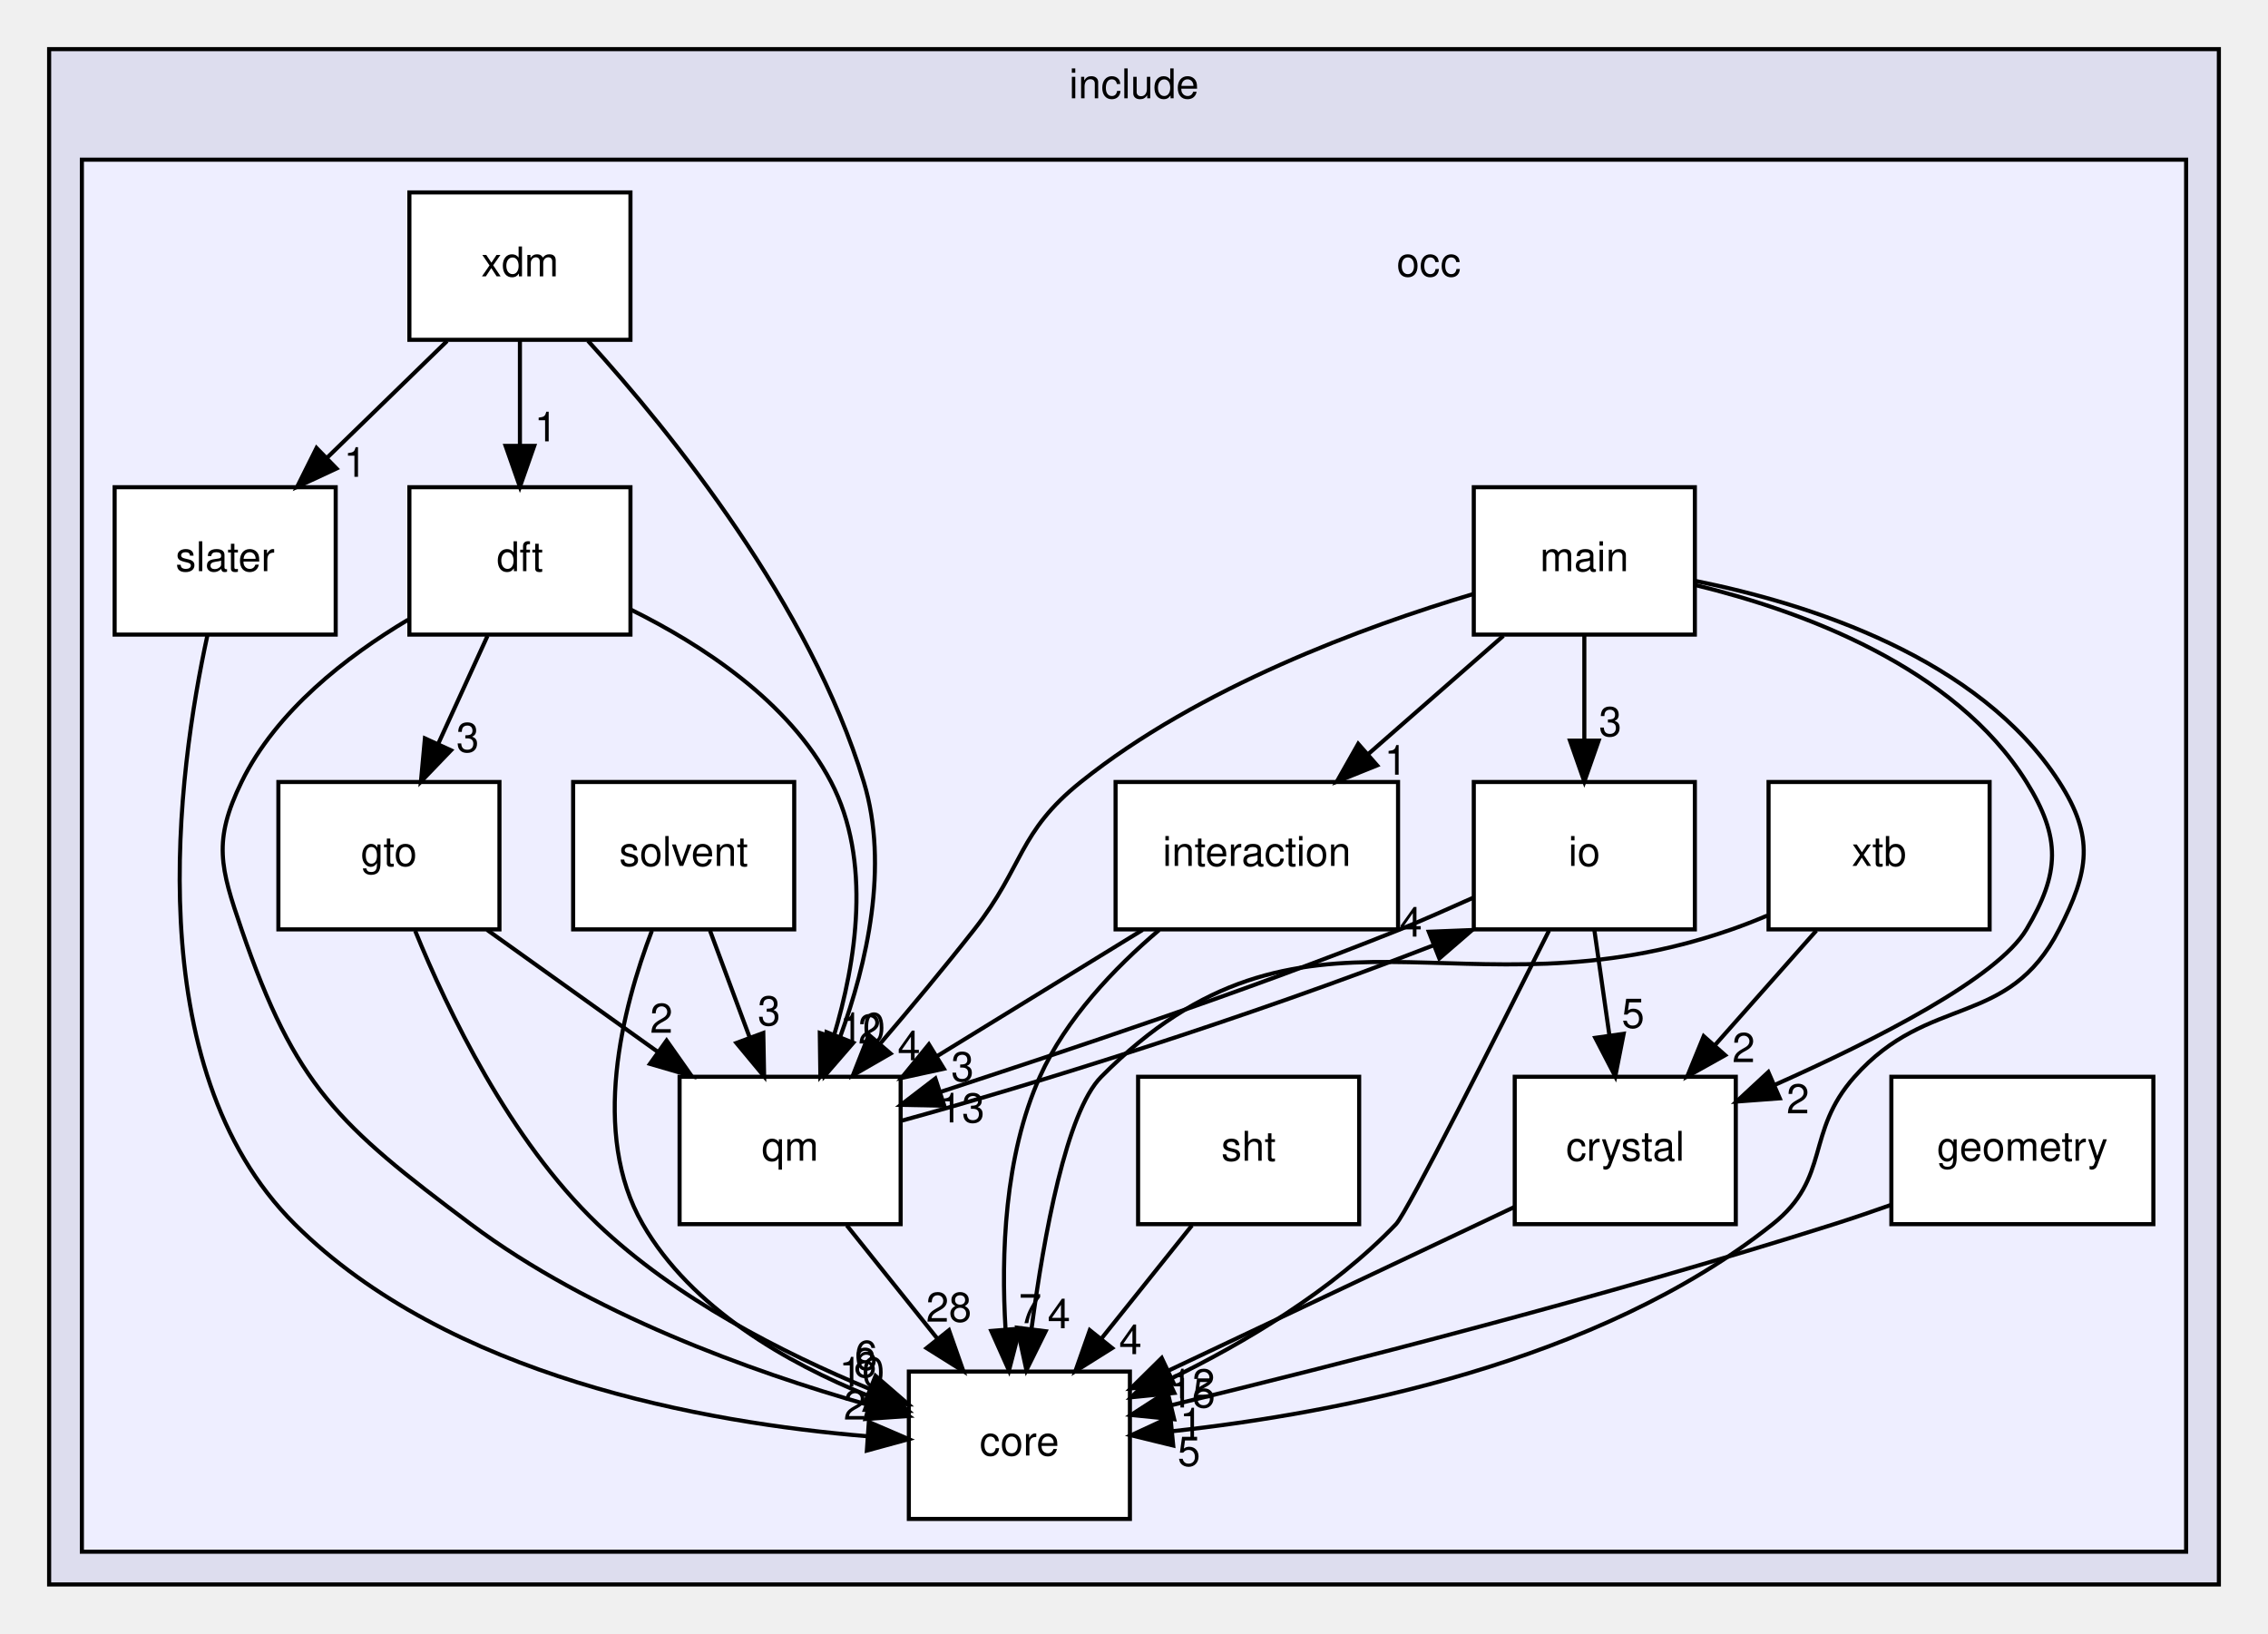
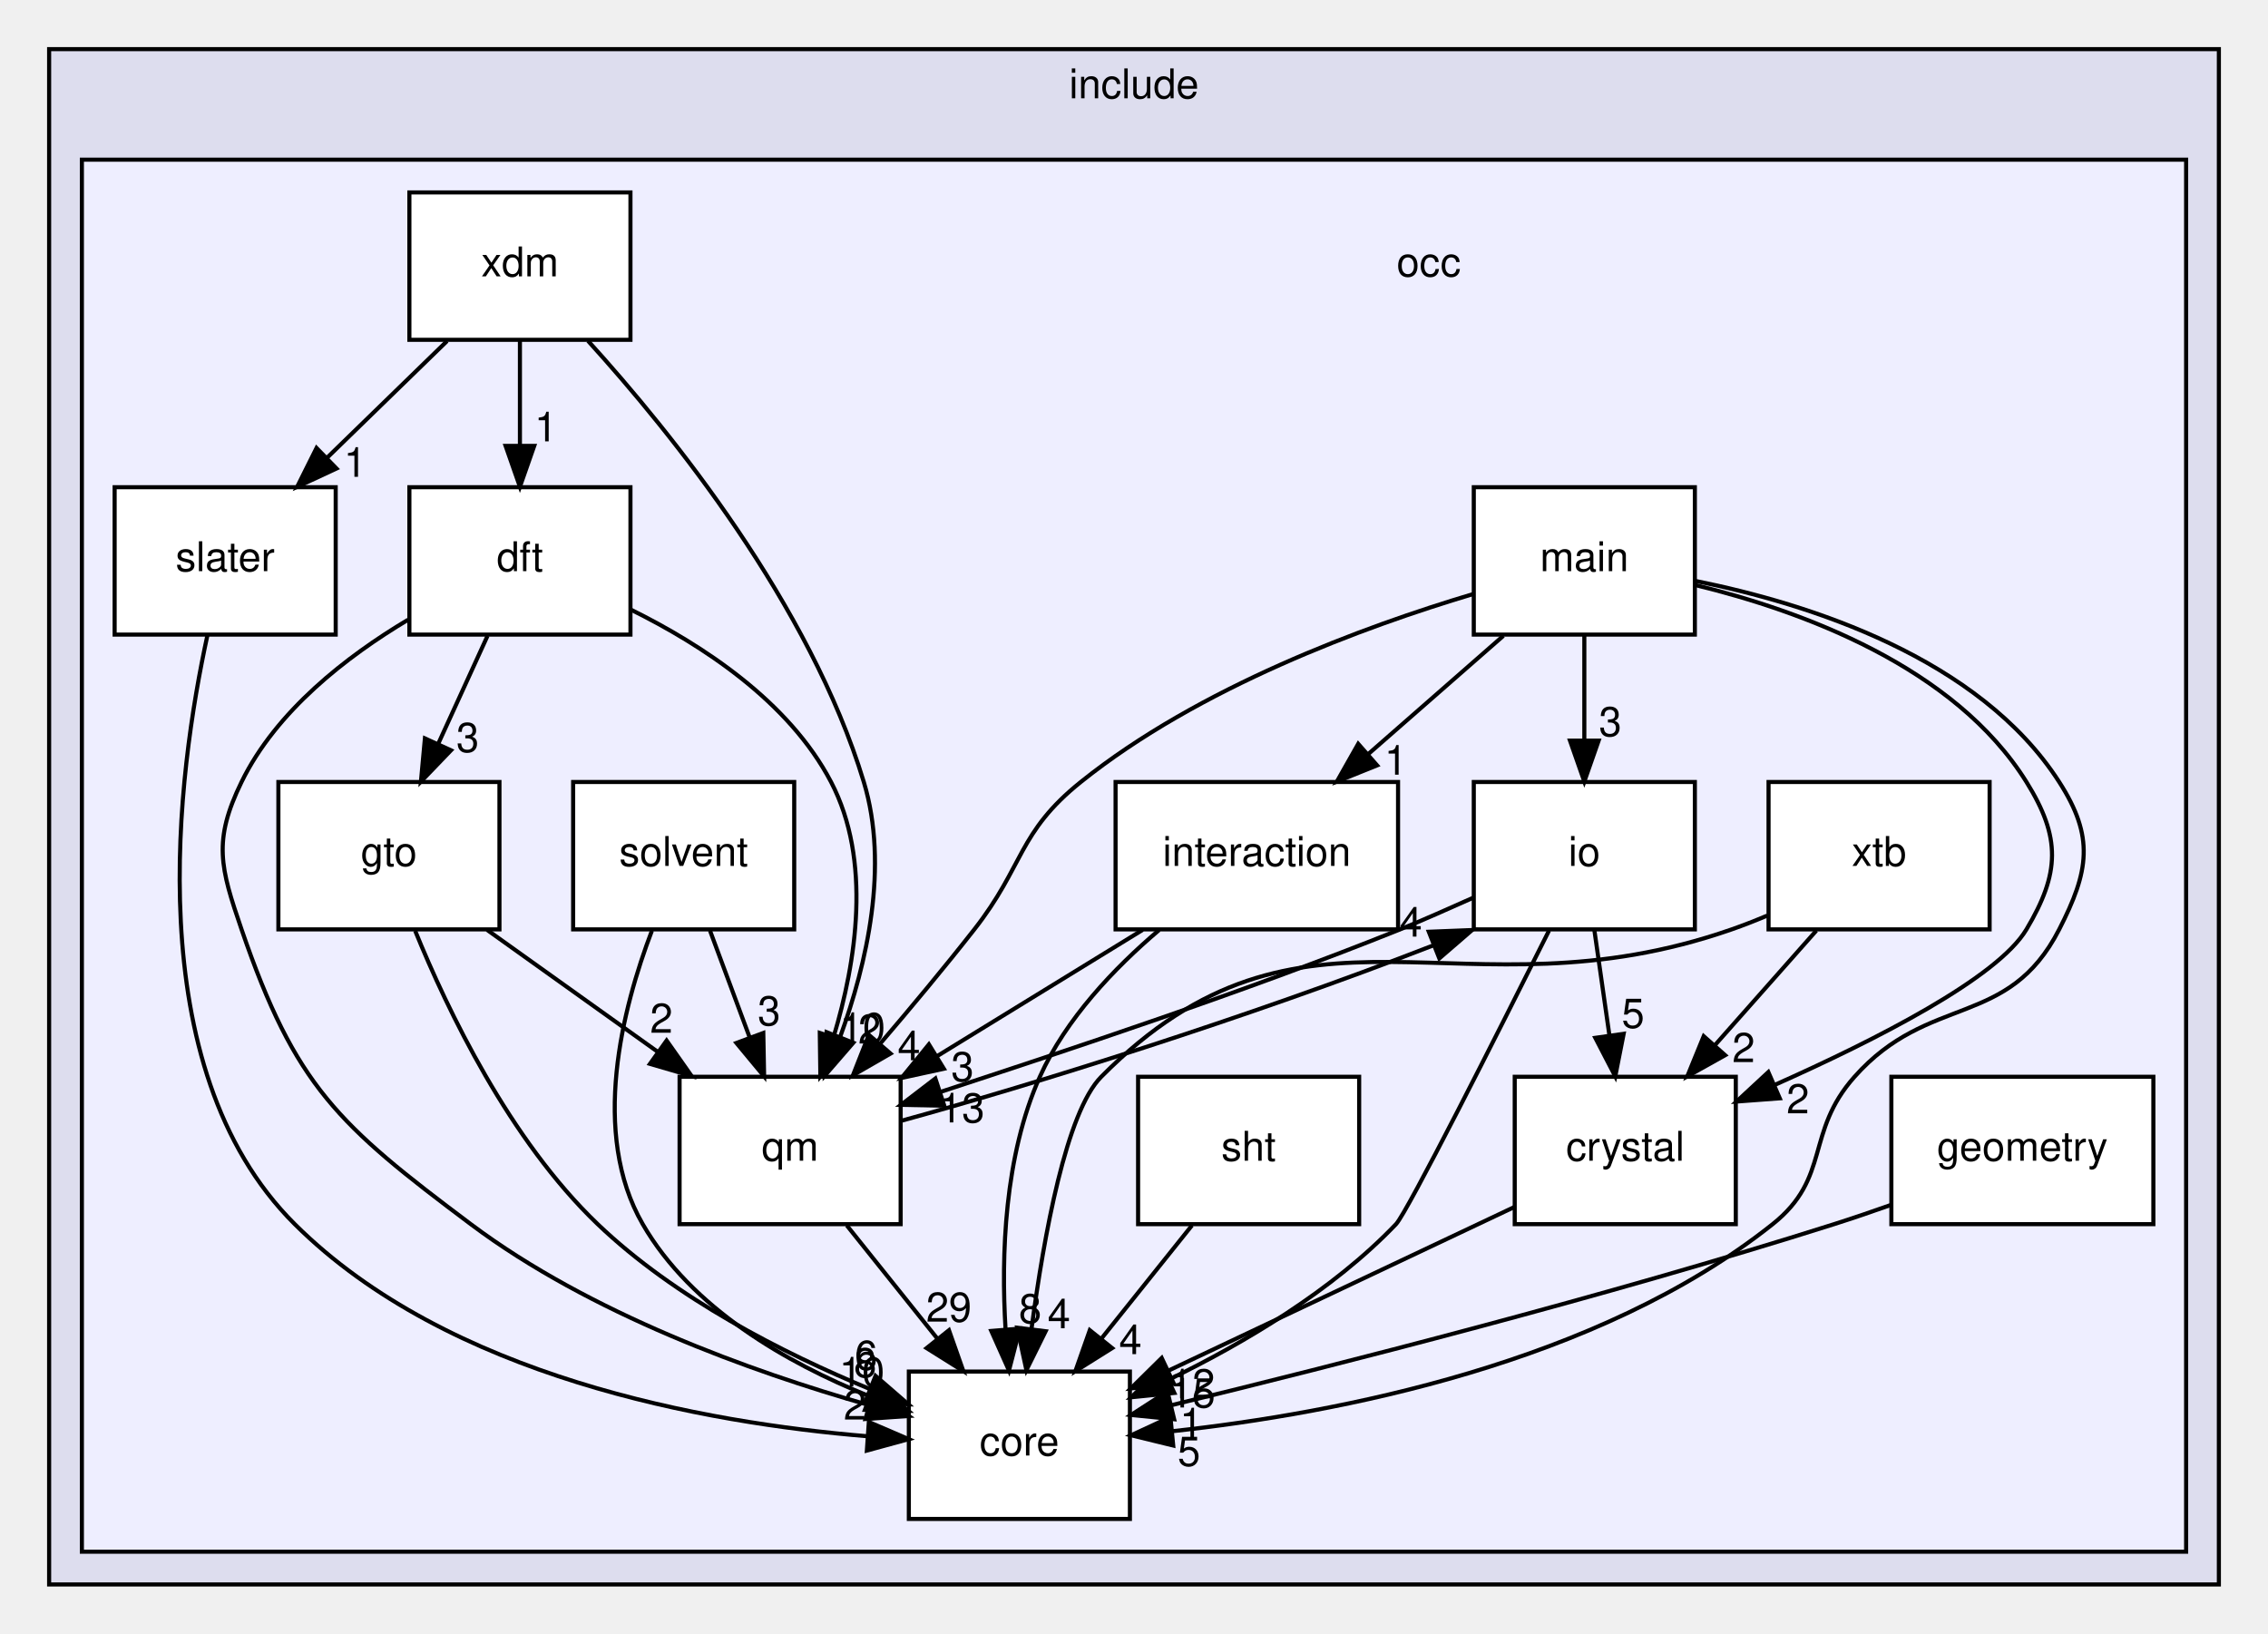
<svg xmlns="http://www.w3.org/2000/svg" xmlns:xlink="http://www.w3.org/1999/xlink" width="554pt" height="399pt" viewBox="0.00 0.00 554.00 399.00">
  <g id="graph0" class="graph" transform="scale(1 1) rotate(0) translate(4 395)">
    <g id="clust1" class="cluster">
      <g id="a_clust1">
        <a xlink:href="dir_d44c64559bbebec7f509842c48db8b23.html" target="_top" xlink:title="include">
          <polygon fill="#ddddee" stroke="black" points="8,-8 8,-383 538,-383 538,-8 8,-8" />
          <text text-anchor="middle" x="273" y="-371" font-family="Helvetica,sans-Serif" font-size="10.00">include</text>
        </a>
      </g>
    </g>
    <g id="clust2" class="cluster">
      <g id="a_clust2">
        <a xlink:href="dir_8b7861ad11e4db9a5e6a6da237b17e56.html" target="_top">
          <polygon fill="#eeeeff" stroke="black" points="16,-16 16,-356 530,-356 530,-16 16,-16" />
        </a>
      </g>
    </g>
    <g id="node1" class="node">
      <text text-anchor="middle" x="345" y="-327.5" font-family="Helvetica,sans-Serif" font-size="10.00">occ</text>
    </g>
    <g id="node2" class="node">
      <g id="a_node2">
        <a xlink:href="dir_a9a9bd00ca35510371062c24de1517b5.html" target="_top" xlink:title="core">
          <polygon fill="white" stroke="black" points="272,-60 218,-60 218,-24 272,-24 272,-60" />
          <text text-anchor="middle" x="245" y="-39.5" font-family="Helvetica,sans-Serif" font-size="10.00">core</text>
        </a>
      </g>
    </g>
    <g id="node3" class="node">
      <g id="a_node3">
        <a xlink:href="dir_bec6bcb3c01ec3c822e3b662edd85aad.html" target="_top" xlink:title="crystal">
          <polygon fill="white" stroke="black" points="420,-132 366,-132 366,-96 420,-96 420,-132" />
          <text text-anchor="middle" x="393" y="-111.5" font-family="Helvetica,sans-Serif" font-size="10.00">crystal</text>
        </a>
      </g>
    </g>
    <g id="edge26" class="edge">
      <path fill="none" stroke="black" d="M365.85,-100.16C342.15,-88.95 307.54,-72.58 281.42,-60.23" />
      <polygon fill="black" stroke="black" points="282.76,-56.99 272.22,-55.88 279.77,-63.32 282.76,-56.99" />
      <g id="a_edge26-headlabel">
        <a xlink:href="dir_000005_000003.html" target="_top" xlink:title="12">
          <text text-anchor="middle" x="287.22" y="-53.46" font-family="Helvetica,sans-Serif" font-size="10.00">12</text>
        </a>
      </g>
    </g>
    <g id="node4" class="node">
      <g id="a_node4">
        <a xlink:href="dir_7ab1db0ec535273aaa16e13087447790.html" target="_top" xlink:title="dft">
          <polygon fill="white" stroke="black" points="150,-276 96,-276 96,-240 150,-240 150,-276" />
          <text text-anchor="middle" x="123" y="-255.5" font-family="Helvetica,sans-Serif" font-size="10.00">dft</text>
        </a>
      </g>
    </g>
    <g id="edge23" class="edge">
      <path fill="none" stroke="black" d="M95.66,-243.62C80.67,-234.67 63.47,-221.35 55,-204 47.98,-189.62 49.81,-183.13 55,-168 68.16,-129.65 78.56,-120.31 111,-96 140.15,-74.15 179.49,-60.01 208,-51.88" />
      <polygon fill="black" stroke="black" points="209.26,-55.16 217.98,-49.15 207.41,-48.41 209.26,-55.16" />
      <g id="a_edge23-headlabel">
        <a xlink:href="dir_000007_000003.html" target="_top" xlink:title="10">
          <text text-anchor="middle" x="206.54" y="-56.35" font-family="Helvetica,sans-Serif" font-size="10.00">10</text>
        </a>
      </g>
    </g>
    <g id="node6" class="node">
      <g id="a_node6">
        <a xlink:href="dir_cfc5afc38a17fd298438dc647b813568.html" target="_top" xlink:title="gto">
          <polygon fill="white" stroke="black" points="118,-204 64,-204 64,-168 118,-168 118,-204" />
          <text text-anchor="middle" x="91" y="-183.5" font-family="Helvetica,sans-Serif" font-size="10.00">gto</text>
        </a>
      </g>
    </g>
    <g id="edge24" class="edge">
      <path fill="none" stroke="black" d="M115.09,-239.7C111.45,-231.73 107.05,-222.1 103.01,-213.26" />
      <polygon fill="black" stroke="black" points="106.16,-211.74 98.82,-204.1 99.79,-214.65 106.16,-211.74" />
      <g id="a_edge24-headlabel">
        <a xlink:href="dir_000007_000009.html" target="_top" xlink:title="3">
          <text text-anchor="middle" x="110.24" y="-211.33" font-family="Helvetica,sans-Serif" font-size="10.00">3</text>
        </a>
      </g>
    </g>
    <g id="node10" class="node">
      <g id="a_node10">
        <a xlink:href="dir_737cf82dfc93877bbe50a83dfe5e1c2d.html" target="_top" xlink:title="qm">
          <polygon fill="white" stroke="black" points="216,-132 162,-132 162,-96 216,-96 216,-132" />
          <text text-anchor="middle" x="189" y="-111.5" font-family="Helvetica,sans-Serif" font-size="10.00">qm</text>
        </a>
      </g>
    </g>
    <g id="edge22" class="edge">
      <path fill="none" stroke="black" d="M150.01,-246.14C167.45,-237.54 188.73,-223.68 199,-204 209.01,-184.81 205.18,-160.17 199.6,-141.68" />
      <polygon fill="black" stroke="black" points="202.89,-140.49 196.39,-132.12 196.25,-142.71 202.89,-140.49" />
      <g id="a_edge22-headlabel">
        <a xlink:href="dir_000007_000004.html" target="_top" xlink:title="10">
          <text text-anchor="middle" x="206.72" y="-140.5" font-family="Helvetica,sans-Serif" font-size="10.00">10</text>
        </a>
      </g>
    </g>
    <g id="node5" class="node">
      <g id="a_node5">
        <a xlink:href="dir_f71aeec53af52887bf7238294c17f1a6.html" target="_top" xlink:title="geometry">
          <polygon fill="white" stroke="black" points="522,-132 458,-132 458,-96 522,-96 522,-132" />
          <text text-anchor="middle" x="490" y="-111.5" font-family="Helvetica,sans-Serif" font-size="10.00">geometry</text>
        </a>
      </g>
    </g>
    <g id="edge21" class="edge">
      <path fill="none" stroke="black" d="M457.96,-100.72C453.3,-99.07 448.54,-97.44 444,-96 388.2,-78.3 322.36,-61.56 282.16,-51.79" />
      <polygon fill="black" stroke="black" points="282.81,-48.35 272.27,-49.4 281.17,-55.15 282.81,-48.35" />
      <g id="a_edge21-headlabel">
        <a xlink:href="dir_000008_000003.html" target="_top" xlink:title="1">
          <text text-anchor="middle" x="286.97" y="-43.93" font-family="Helvetica,sans-Serif" font-size="10.00">1</text>
        </a>
      </g>
    </g>
    <g id="edge15" class="edge">
      <path fill="none" stroke="black" d="M97.41,-167.66C105.35,-148.16 120.5,-116.55 142,-96 160.91,-77.92 187.2,-64.53 208.48,-55.73" />
      <polygon fill="black" stroke="black" points="209.86,-58.95 217.86,-52.01 207.28,-52.45 209.86,-58.95" />
      <g id="a_edge15-headlabel">
        <a xlink:href="dir_000009_000003.html" target="_top" xlink:title="6">
          <text text-anchor="middle" x="207.56" y="-60.42" font-family="Helvetica,sans-Serif" font-size="10.00">6</text>
        </a>
      </g>
    </g>
    <g id="edge14" class="edge">
      <path fill="none" stroke="black" d="M114.97,-167.88C127.55,-158.89 143.13,-147.76 156.75,-138.03" />
      <polygon fill="black" stroke="black" points="158.83,-140.85 164.93,-132.19 154.76,-135.15 158.83,-140.85" />
      <g id="a_edge14-headlabel">
        <a xlink:href="dir_000009_000004.html" target="_top" xlink:title="2">
          <text text-anchor="middle" x="157.56" y="-142.75" font-family="Helvetica,sans-Serif" font-size="10.00">2</text>
        </a>
      </g>
    </g>
    <g id="node7" class="node">
      <g id="a_node7">
        <a xlink:href="dir_29fadc98e3e70bfdc2bb36e646c9c464.html" target="_top" xlink:title="interaction">
          <polygon fill="white" stroke="black" points="337.5,-204 268.5,-204 268.5,-168 337.5,-168 337.5,-204" />
          <text text-anchor="middle" x="303" y="-183.5" font-family="Helvetica,sans-Serif" font-size="10.00">interaction</text>
        </a>
      </g>
    </g>
    <g id="edge17" class="edge">
      <path fill="none" stroke="black" d="M279.14,-167.85C268.22,-158.58 256.32,-146.13 250,-132 241.33,-112.63 240.52,-88.49 241.63,-70.23" />
      <polygon fill="black" stroke="black" points="245.11,-70.5 242.46,-60.25 238.14,-69.92 245.11,-70.5" />
      <g id="a_edge17-headlabel">
-         <a xlink:href="dir_000010_000003.html" target="_top" xlink:title="7">
-           <text text-anchor="middle" x="247.65" y="-71.82" font-family="Helvetica,sans-Serif" font-size="10.00">7</text>
+         <a xlink:href="dir_000010_000003.html" target="_top" xlink:title="8">
+           <text text-anchor="middle" x="247.65" y="-71.82" font-family="Helvetica,sans-Serif" font-size="10.00">8</text>
        </a>
      </g>
    </g>
    <g id="edge16" class="edge">
      <path fill="none" stroke="black" d="M275.11,-167.88C259.98,-158.59 241.12,-147 224.9,-137.04" />
      <polygon fill="black" stroke="black" points="226.56,-133.96 216.21,-131.71 222.9,-139.92 226.56,-133.96" />
      <g id="a_edge16-headlabel">
        <a xlink:href="dir_000010_000004.html" target="_top" xlink:title="3">
          <text text-anchor="middle" x="231.11" y="-130.92" font-family="Helvetica,sans-Serif" font-size="10.00">3</text>
        </a>
      </g>
    </g>
    <g id="node8" class="node">
      <g id="a_node8">
        <a xlink:href="dir_eb006ca087d4b4837f6db1ad7c4b10da.html" target="_top" xlink:title="io">
          <polygon fill="white" stroke="black" points="410,-204 356,-204 356,-168 410,-168 410,-204" />
          <text text-anchor="middle" x="383" y="-183.5" font-family="Helvetica,sans-Serif" font-size="10.00">io</text>
        </a>
      </g>
    </g>
    <g id="edge19" class="edge">
      <path fill="none" stroke="black" d="M374.38,-167.71C361.83,-142.64 339.73,-98.86 337,-96 321.49,-79.77 299.92,-66.99 281.57,-58.05" />
      <polygon fill="black" stroke="black" points="282.85,-54.78 272.31,-53.72 279.89,-61.13 282.85,-54.78" />
      <g id="a_edge19-headlabel">
        <a xlink:href="dir_000011_000003.html" target="_top" xlink:title="15">
          <text text-anchor="middle" x="287.31" y="-51.23" font-family="Helvetica,sans-Serif" font-size="10.00">15</text>
        </a>
      </g>
    </g>
    <g id="edge20" class="edge">
      <path fill="none" stroke="black" d="M385.47,-167.7C386.57,-159.98 387.9,-150.71 389.13,-142.11" />
      <polygon fill="black" stroke="black" points="392.61,-142.5 390.56,-132.1 385.68,-141.51 392.61,-142.5" />
      <g id="a_edge20-headlabel">
        <a xlink:href="dir_000011_000005.html" target="_top" xlink:title="5">
          <text text-anchor="middle" x="394.91" y="-143.96" font-family="Helvetica,sans-Serif" font-size="10.00">5</text>
        </a>
      </g>
    </g>
    <g id="edge18" class="edge">
      <path fill="none" stroke="black" d="M355.89,-175.75C349.93,-173.11 343.77,-170.32 338,-168 300.26,-152.82 256.31,-138.33 225.85,-128.34" />
      <polygon fill="black" stroke="black" points="226.66,-124.93 216.07,-125.14 224.48,-131.58 226.66,-124.93" />
      <g id="a_edge18-headlabel">
        <a xlink:href="dir_000011_000004.html" target="_top" xlink:title="13">
          <text text-anchor="middle" x="230.96" y="-120.85" font-family="Helvetica,sans-Serif" font-size="10.00">13</text>
        </a>
      </g>
    </g>
    <g id="node9" class="node">
      <g id="a_node9">
        <a xlink:href="dir_887d2295614e9dc3eeb401126e7efc97.html" target="_top" xlink:title="main">
          <polygon fill="white" stroke="black" points="410,-276 356,-276 356,-240 410,-240 410,-276" />
          <text text-anchor="middle" x="383" y="-255.5" font-family="Helvetica,sans-Serif" font-size="10.00">main</text>
        </a>
      </g>
    </g>
    <g id="edge3" class="edge">
      <path fill="none" stroke="black" d="M410.08,-253.12C437.8,-247.55 479.49,-234.36 499,-204 507.65,-190.54 506.29,-182.24 499,-168 486.52,-143.63 467.2,-152.46 449,-132 436.84,-118.32 443.32,-107.4 429,-96 386.25,-61.99 322.58,-49.8 282.45,-45.44" />
      <polygon fill="black" stroke="black" points="282.58,-41.93 272.29,-44.44 281.9,-48.9 282.58,-41.93" />
      <g id="a_edge3-headlabel">
        <a xlink:href="dir_000012_000003.html" target="_top" xlink:title="5">
          <text text-anchor="middle" x="286.43" y="-36.96" font-family="Helvetica,sans-Serif" font-size="10.00">5</text>
        </a>
      </g>
    </g>
    <g id="edge4" class="edge">
      <path fill="none" stroke="black" d="M410.2,-252.08C436.03,-245.8 473.44,-232.18 491,-204 499.46,-190.42 499.19,-181.74 491,-168 483.93,-156.14 454.27,-141.03 429.41,-129.97" />
      <polygon fill="black" stroke="black" points="430.74,-126.74 420.18,-125.95 427.95,-133.15 430.74,-126.74" />
      <g id="a_edge4-headlabel">
        <a xlink:href="dir_000012_000005.html" target="_top" xlink:title="2">
          <text text-anchor="middle" x="435.17" y="-123.07" font-family="Helvetica,sans-Serif" font-size="10.00">2</text>
        </a>
      </g>
    </g>
    <g id="edge1" class="edge">
      <path fill="none" stroke="black" d="M363.22,-239.7C353.25,-230.97 340.99,-220.24 330.14,-210.75" />
      <polygon fill="black" stroke="black" points="332.38,-208.06 322.55,-204.1 327.77,-213.32 332.38,-208.06" />
      <g id="a_edge1-headlabel">
        <a xlink:href="dir_000012_000010.html" target="_top" xlink:title="1">
          <text text-anchor="middle" x="336.95" y="-205.79" font-family="Helvetica,sans-Serif" font-size="10.00">1</text>
        </a>
      </g>
    </g>
    <g id="edge5" class="edge">
      <path fill="none" stroke="black" d="M383,-239.7C383,-231.98 383,-222.71 383,-214.11" />
      <polygon fill="black" stroke="black" points="386.5,-214.1 383,-204.1 379.5,-214.1 386.5,-214.1" />
      <g id="a_edge5-headlabel">
        <a xlink:href="dir_000012_000011.html" target="_top" xlink:title="3">
          <text text-anchor="middle" x="389.34" y="-215.2" font-family="Helvetica,sans-Serif" font-size="10.00">3</text>
        </a>
      </g>
    </g>
    <g id="edge2" class="edge">
      <path fill="none" stroke="black" d="M355.83,-249.9C329.3,-241.98 288.84,-227.13 260,-204 244.6,-191.65 246.17,-183.53 234,-168 226.7,-158.69 218.4,-148.74 210.93,-140.01" />
      <polygon fill="black" stroke="black" points="213.53,-137.67 204.35,-132.38 208.23,-142.24 213.53,-137.67" />
      <g id="a_edge2-headlabel">
        <a xlink:href="dir_000012_000004.html" target="_top" xlink:title="4">
          <text text-anchor="middle" x="218.03" y="-136.04" font-family="Helvetica,sans-Serif" font-size="10.00">4</text>
        </a>
      </g>
    </g>
    <g id="edge6" class="edge">
      <path fill="none" stroke="black" d="M202.84,-95.7C209.49,-87.39 217.58,-77.28 224.89,-68.14" />
      <polygon fill="black" stroke="black" points="227.8,-70.1 231.32,-60.1 222.34,-65.73 227.8,-70.1" />
      <g id="a_edge6-headlabel">
-         <a xlink:href="dir_000004_000003.html" target="_top" xlink:title="28">
-           <text text-anchor="middle" x="227.77" y="-72.18" font-family="Helvetica,sans-Serif" font-size="10.00">28</text>
+         <a xlink:href="dir_000004_000003.html" target="_top" xlink:title="29">
+           <text text-anchor="middle" x="227.77" y="-72.18" font-family="Helvetica,sans-Serif" font-size="10.00">29</text>
        </a>
      </g>
    </g>
    <g id="edge7" class="edge">
      <path fill="none" stroke="black" d="M216.08,-121.23C247.49,-129.81 300.22,-146.25 346.2,-164.13" />
      <polygon fill="black" stroke="black" points="345.01,-167.42 355.6,-167.84 347.58,-160.91 345.01,-167.42" />
      <g id="a_edge7-headlabel">
        <a xlink:href="dir_000004_000011.html" target="_top" xlink:title="4">
          <text text-anchor="middle" x="340.62" y="-166.24" font-family="Helvetica,sans-Serif" font-size="10.00">4</text>
        </a>
      </g>
    </g>
    <g id="node11" class="node">
      <g id="a_node11">
        <a xlink:href="dir_c8d8043c34a1a39f98e9e96df9482495.html" target="_top" xlink:title="sht">
          <polygon fill="white" stroke="black" points="328,-132 274,-132 274,-96 328,-96 328,-132" />
          <text text-anchor="middle" x="301" y="-111.5" font-family="Helvetica,sans-Serif" font-size="10.00">sht</text>
        </a>
      </g>
    </g>
    <g id="edge13" class="edge">
      <path fill="none" stroke="black" d="M287.16,-95.7C280.51,-87.39 272.42,-77.28 265.11,-68.14" />
      <polygon fill="black" stroke="black" points="267.66,-65.73 258.68,-60.1 262.2,-70.1 267.66,-65.73" />
      <g id="a_edge13-headlabel">
        <a xlink:href="dir_000013_000003.html" target="_top" xlink:title="4">
          <text text-anchor="middle" x="272.13" y="-64.26" font-family="Helvetica,sans-Serif" font-size="10.00">4</text>
        </a>
      </g>
    </g>
    <g id="node12" class="node">
      <g id="a_node12">
        <a xlink:href="dir_dbf935c1a7fa7d699aede3b7b6b7a8e8.html" target="_top" xlink:title="slater">
          <polygon fill="white" stroke="black" points="78,-276 24,-276 24,-240 78,-240 78,-276" />
          <text text-anchor="middle" x="51" y="-255.5" font-family="Helvetica,sans-Serif" font-size="10.00">slater</text>
        </a>
      </g>
    </g>
    <g id="edge25" class="edge">
      <path fill="none" stroke="black" d="M46.65,-239.75C39.46,-206.71 29.44,-134.35 68,-96 105.48,-58.73 168.04,-47.48 207.87,-44.2" />
      <polygon fill="black" stroke="black" points="208.23,-47.68 217.97,-43.49 207.75,-40.7 208.23,-47.68" />
      <g id="a_edge25-headlabel">
        <a xlink:href="dir_000014_000003.html" target="_top" xlink:title="2">
          <text text-anchor="middle" x="204.84" y="-48.26" font-family="Helvetica,sans-Serif" font-size="10.00">2</text>
        </a>
      </g>
    </g>
    <g id="node13" class="node">
      <g id="a_node13">
        <a xlink:href="dir_967679e990cc17ac80a3b7cf46e2ab27.html" target="_top" xlink:title="solvent">
          <polygon fill="white" stroke="black" points="190,-204 136,-204 136,-168 190,-168 190,-204" />
          <text text-anchor="middle" x="163" y="-183.5" font-family="Helvetica,sans-Serif" font-size="10.00">solvent</text>
        </a>
      </g>
    </g>
    <g id="edge28" class="edge">
      <path fill="none" stroke="black" d="M155.24,-167.68C148.03,-148.76 140.16,-118.21 153,-96 164.89,-75.43 188.13,-62.14 208.28,-54.01" />
      <polygon fill="black" stroke="black" points="209.72,-57.21 217.86,-50.42 207.27,-50.65 209.72,-57.21" />
      <g id="a_edge28-headlabel">
        <a xlink:href="dir_000006_000003.html" target="_top" xlink:title="8">
          <text text-anchor="middle" x="207.35" y="-58.62" font-family="Helvetica,sans-Serif" font-size="10.00">8</text>
        </a>
      </g>
    </g>
    <g id="edge27" class="edge">
      <path fill="none" stroke="black" d="M169.43,-167.7C172.36,-159.81 175.89,-150.3 179.14,-141.55" />
      <polygon fill="black" stroke="black" points="182.45,-142.7 182.65,-132.1 175.88,-140.26 182.45,-142.7" />
      <g id="a_edge27-headlabel">
        <a xlink:href="dir_000006_000004.html" target="_top" xlink:title="3">
          <text text-anchor="middle" x="183.86" y="-144.56" font-family="Helvetica,sans-Serif" font-size="10.00">3</text>
        </a>
      </g>
    </g>
    <g id="node14" class="node">
      <g id="a_node14">
        <a xlink:href="dir_6a6ad6048e01a5a4f46258b22cf2ad4a.html" target="_top" xlink:title="xdm">
          <polygon fill="white" stroke="black" points="150,-348 96,-348 96,-312 150,-312 150,-348" />
          <text text-anchor="middle" x="123" y="-327.5" font-family="Helvetica,sans-Serif" font-size="10.00">xdm</text>
        </a>
      </g>
    </g>
    <g id="edge9" class="edge">
      <path fill="none" stroke="black" d="M123,-311.7C123,-303.98 123,-294.71 123,-286.11" />
      <polygon fill="black" stroke="black" points="126.5,-286.1 123,-276.1 119.5,-286.1 126.5,-286.1" />
      <g id="a_edge9-headlabel">
        <a xlink:href="dir_000015_000007.html" target="_top" xlink:title="1">
          <text text-anchor="middle" x="129.34" y="-287.2" font-family="Helvetica,sans-Serif" font-size="10.00">1</text>
        </a>
      </g>
    </g>
    <g id="edge8" class="edge">
      <path fill="none" stroke="black" d="M139.63,-311.75C160.14,-289.16 193.89,-247.29 207,-204 213.22,-183.47 207.74,-159.63 201.24,-141.79" />
      <polygon fill="black" stroke="black" points="204.43,-140.31 197.49,-132.3 197.92,-142.89 204.43,-140.31" />
      <g id="a_edge8-headlabel">
        <a xlink:href="dir_000015_000004.html" target="_top" xlink:title="2">
          <text text-anchor="middle" x="208.39" y="-140.11" font-family="Helvetica,sans-Serif" font-size="10.00">2</text>
        </a>
      </g>
    </g>
    <g id="edge10" class="edge">
      <path fill="none" stroke="black" d="M105.2,-311.7C96.4,-303.14 85.62,-292.66 76,-283.3" />
      <polygon fill="black" stroke="black" points="78.2,-280.57 68.59,-276.1 73.32,-285.58 78.2,-280.57" />
      <g id="a_edge10-headlabel">
        <a xlink:href="dir_000015_000014.html" target="_top" xlink:title="1">
          <text text-anchor="middle" x="82.76" y="-278.54" font-family="Helvetica,sans-Serif" font-size="10.00">1</text>
        </a>
      </g>
    </g>
    <g id="node15" class="node">
      <g id="a_node15">
        <a xlink:href="dir_6308bc39371c39a0e1fd8fd7d55ee928.html" target="_top" xlink:title="xtb">
          <polygon fill="white" stroke="black" points="482,-204 428,-204 428,-168 482,-168 482,-204" />
          <text text-anchor="middle" x="455" y="-183.5" font-family="Helvetica,sans-Serif" font-size="10.00">xtb</text>
        </a>
      </g>
    </g>
    <g id="edge11" class="edge">
      <path fill="none" stroke="black" d="M427.73,-171.39C424.82,-170.16 421.87,-169 419,-168 352.63,-144.86 314.49,-181.92 265,-132 256.48,-123.41 251.01,-93.37 247.98,-70.54" />
      <polygon fill="black" stroke="black" points="251.42,-69.85 246.72,-60.35 244.47,-70.71 251.42,-69.85" />
      <g id="a_edge11-headlabel">
        <a xlink:href="dir_000016_000003.html" target="_top" xlink:title="4">
          <text text-anchor="middle" x="254.68" y="-70.57" font-family="Helvetica,sans-Serif" font-size="10.00">4</text>
        </a>
      </g>
    </g>
    <g id="edge12" class="edge">
      <path fill="none" stroke="black" d="M439.67,-167.7C432.24,-159.3 423.18,-149.07 415.02,-139.86" />
      <polygon fill="black" stroke="black" points="417.4,-137.27 408.15,-132.1 412.16,-141.91 417.4,-137.27" />
      <g id="a_edge12-headlabel">
        <a xlink:href="dir_000016_000005.html" target="_top" xlink:title="2">
          <text text-anchor="middle" x="421.91" y="-135.58" font-family="Helvetica,sans-Serif" font-size="10.00">2</text>
        </a>
      </g>
    </g>
  </g>
</svg>
